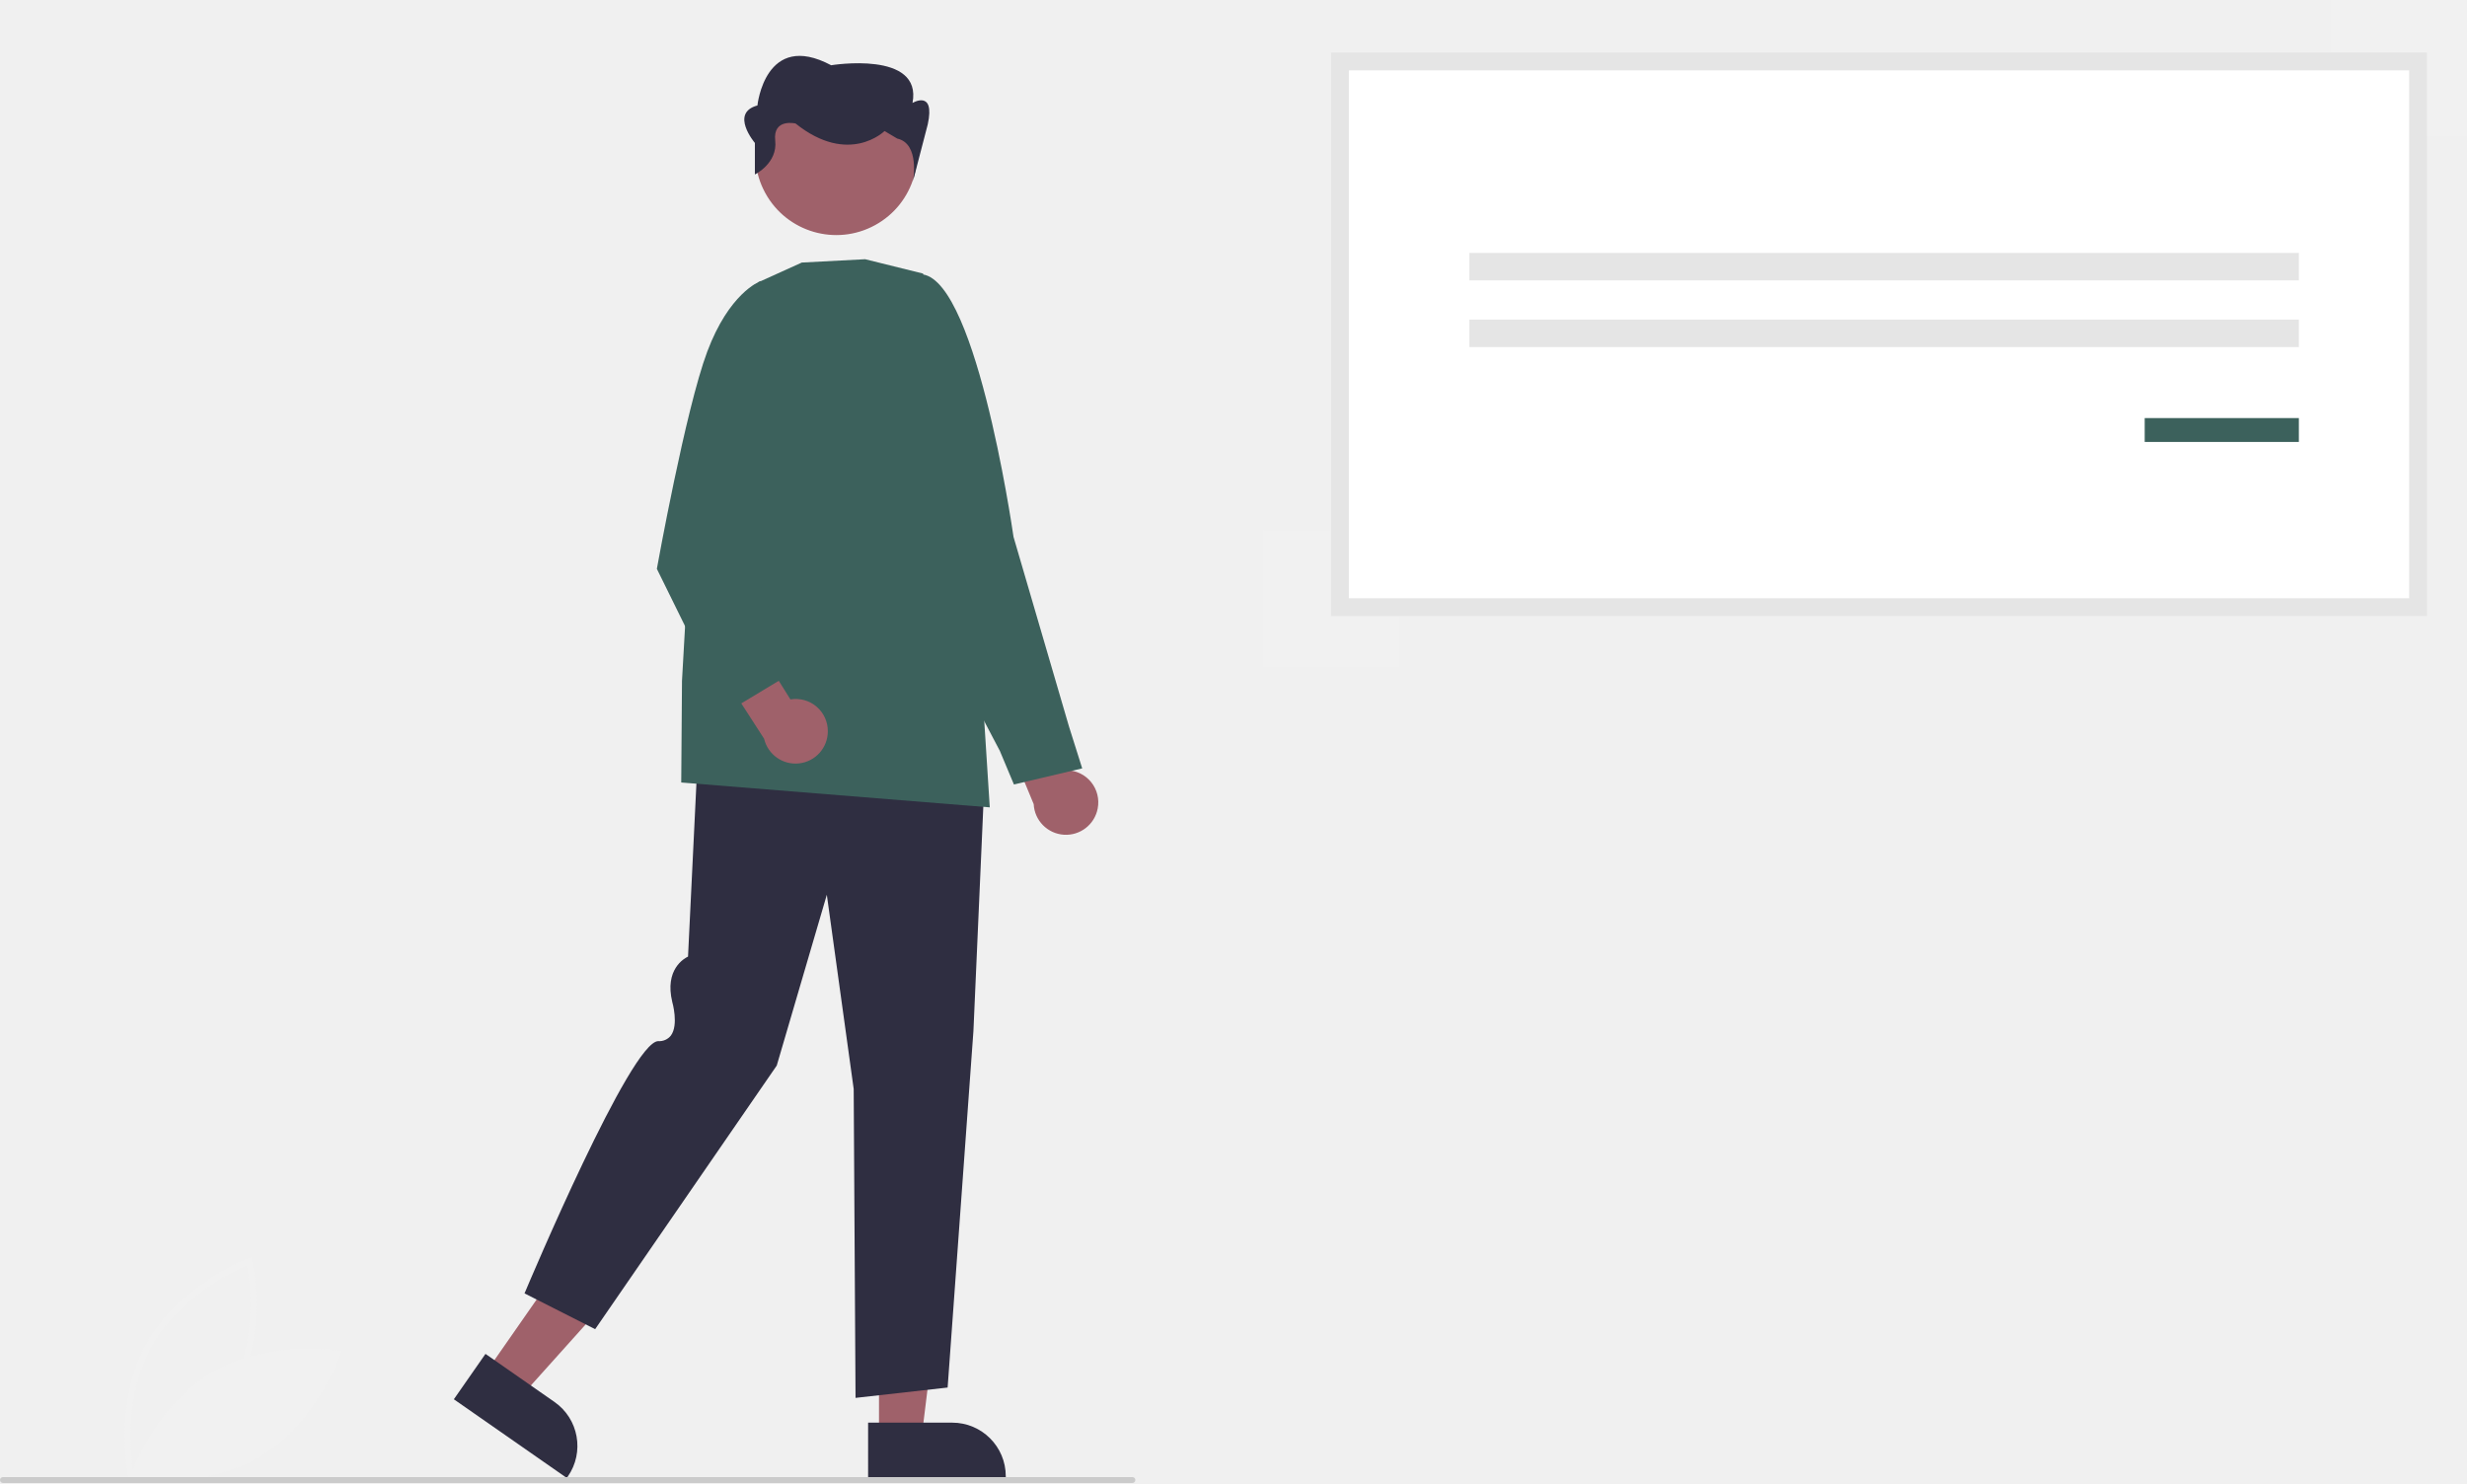
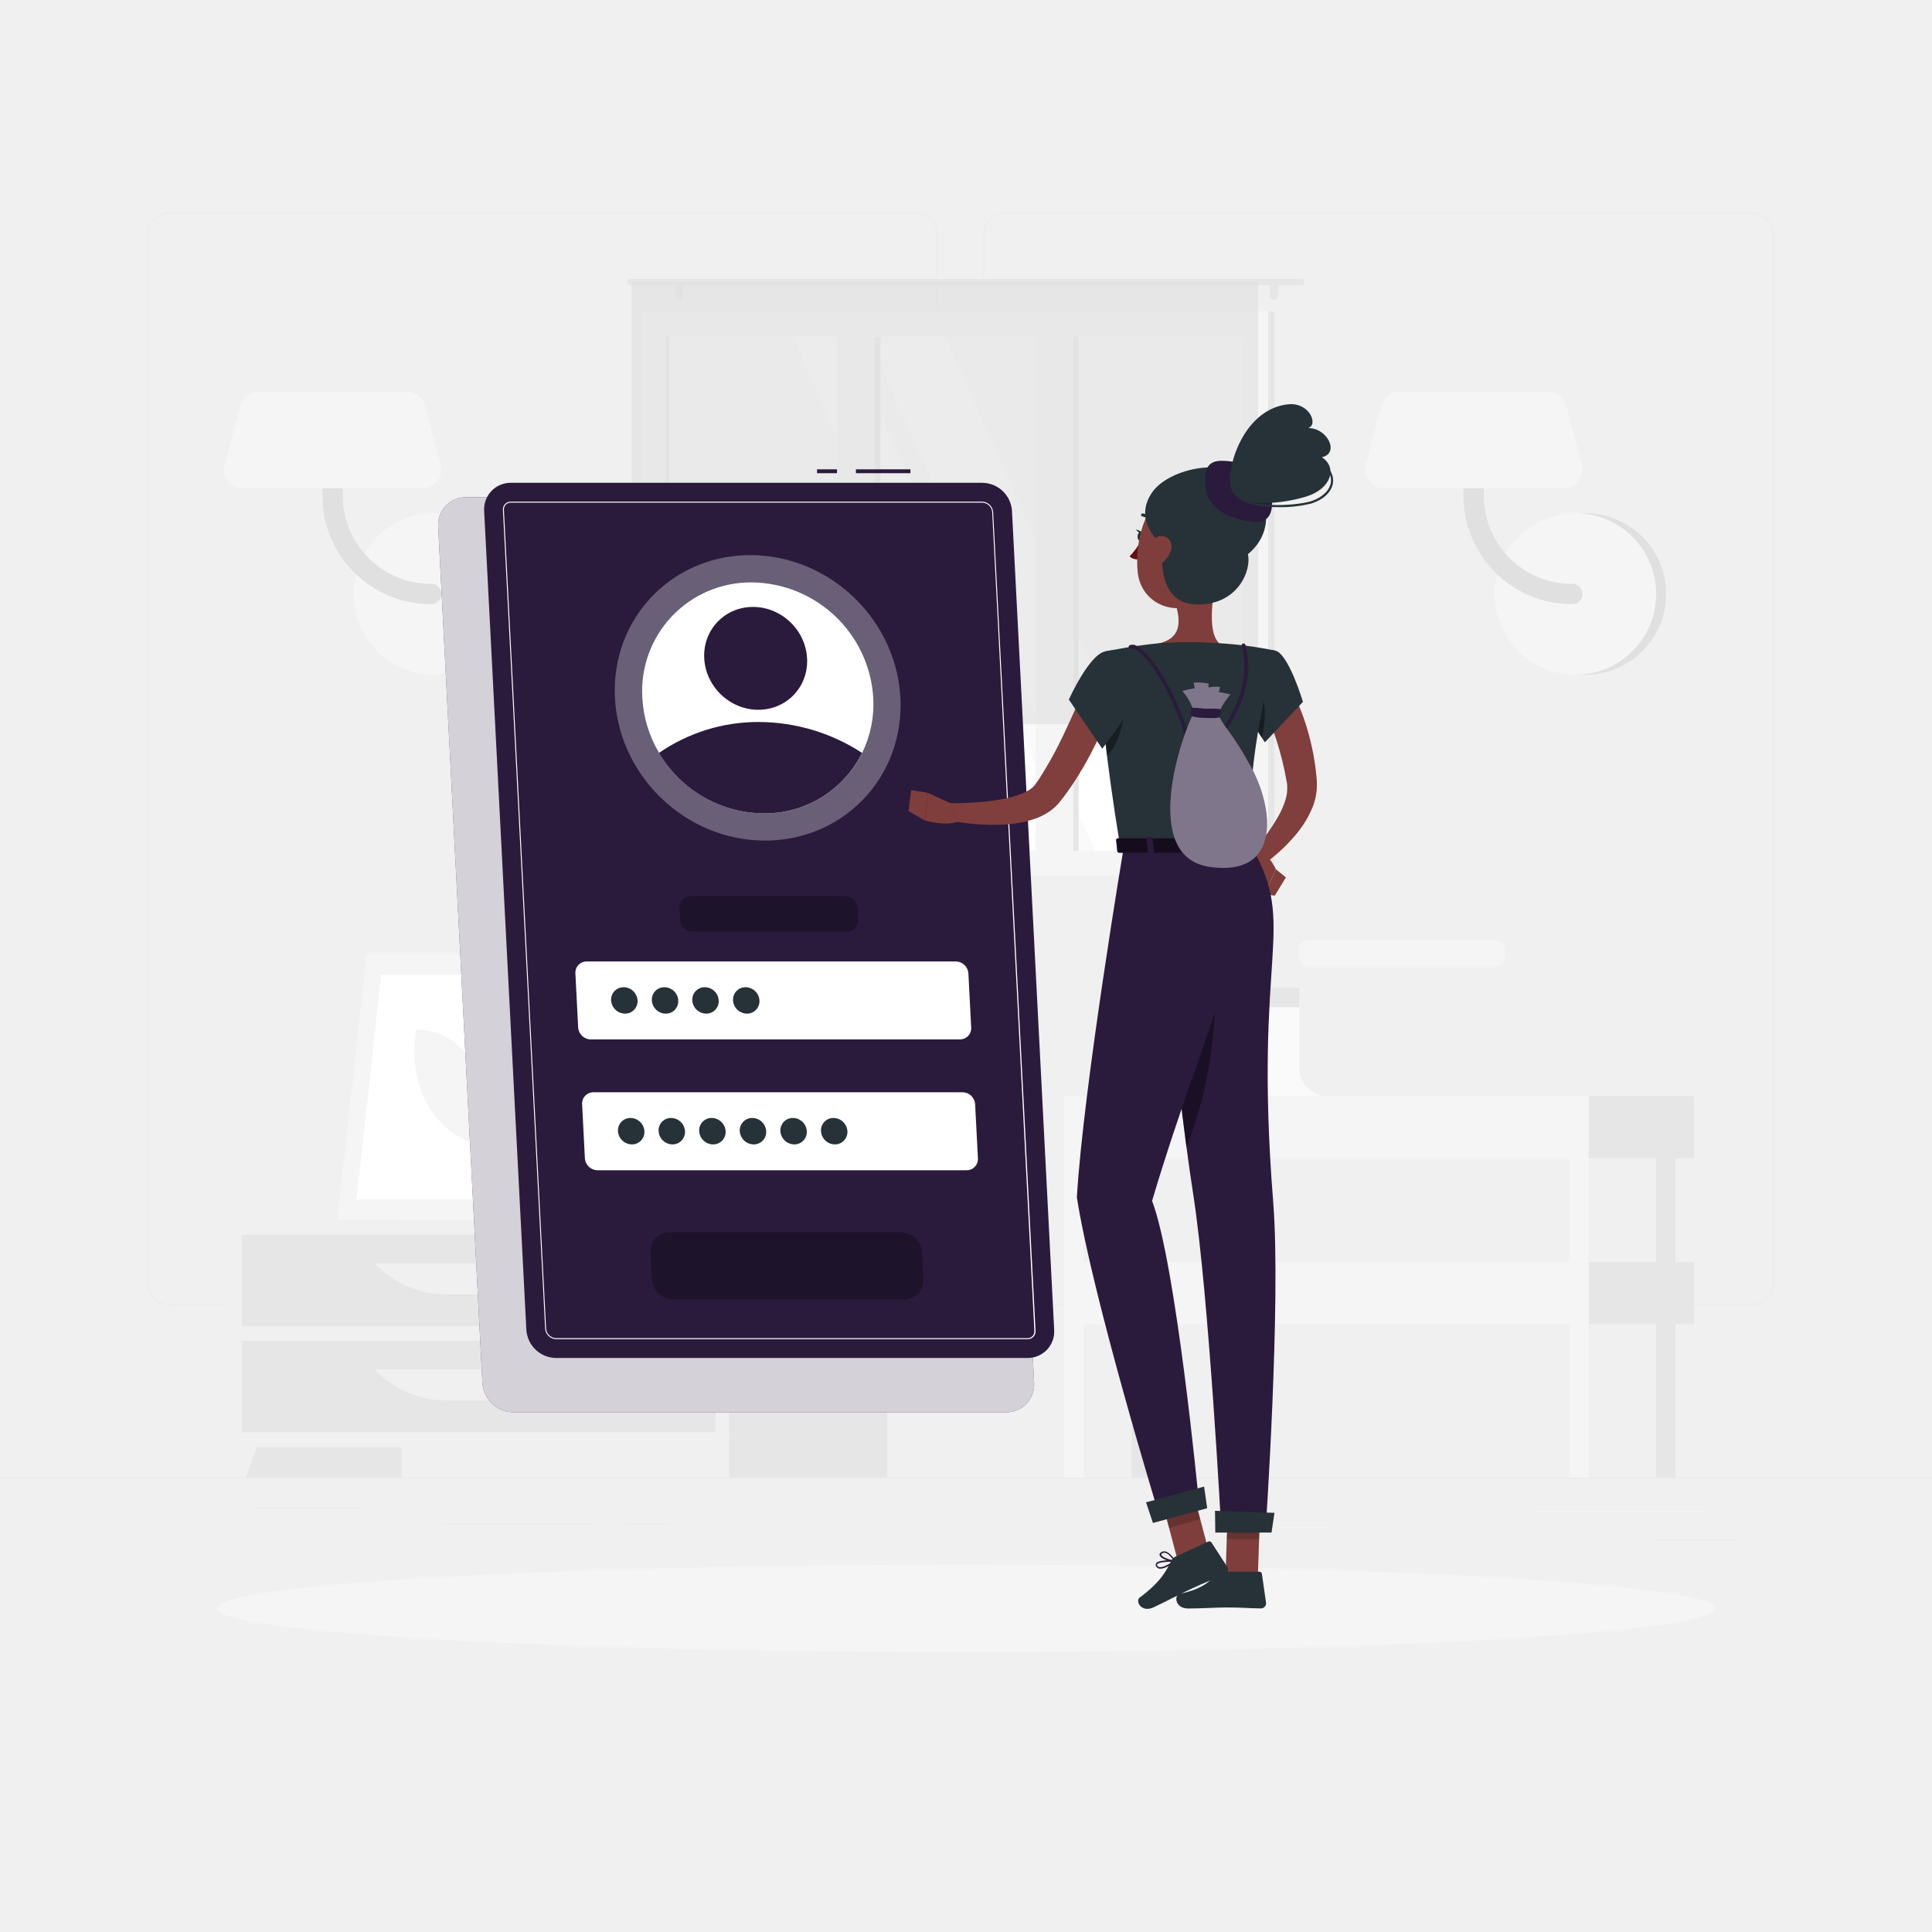
- <svg xmlns="http://www.w3.org/2000/svg" data-name="Layer 1" width="832.206" height="500.356" viewBox="0 0 832.206 500.356">
-   <path d="M227.317,699.06c-.056-.245-5.44-24.798,5.556-45.19,10.996-20.392,34.468-29.385,34.704-29.474l1.073-.402.253,1.118c.056.245,5.44,24.798-5.556,45.19-10.996,20.392-34.468,29.385-34.704,29.474l-1.073.402Zm39.862-72.338c-4.702,2.022-23.258,10.874-32.545,28.097-9.288,17.225-6.486,37.594-5.592,42.631,4.7-2.018,23.249-10.855,32.545-28.097C270.874,652.129,268.072,631.762,267.178,626.722Z" transform="translate(-183.897 -199.8219)" fill="#f1f1f1" />
-   <path d="M254.944,663.149c-19.761,11.889-27.371,35.503-27.371,35.503s24.428,4.339,44.188-7.55,27.371-35.503,27.371-35.503S274.704,651.26,254.944,663.149Z" transform="translate(-183.897 -199.8219)" fill="#f1f1f1" />
-   <path d="M554.193,472.564a10.837,10.837,0,0,0-10.48-12.897l-9.151-23.012-15.341,2.15,13.379,32.317a10.896,10.896,0,0,0,21.592,1.443Z" transform="translate(-183.897 -199.8219)" fill="#9f616a" />
-   <path d="M525.93,464.479l-4.753-11.335-29.621-56.385,1.611-104.332.309-.041c18.954-2.504,31.778,84.829,32.315,88.548l18.716,64.008,4.455,14.108Z" transform="translate(-183.897 -199.8219)" fill="#3c615c" />
-   <polygon points="296.518 484.658 310.92 484.657 317.771 429.106 296.515 429.107 296.518 484.658" fill="#9f616a" />
-   <path d="M476.741,679.778l28.363-.001h.001a18.076,18.076,0,0,1,18.075,18.075v.587l-46.438.002Z" transform="translate(-183.897 -199.8219)" fill="#2f2e41" />
-   <polygon points="164.095 462.715 175.912 470.949 213.294 429.291 195.854 417.138 164.095 462.715" fill="#9f616a" />
-   <path d="M347.667,656.579l23.271,16.216.001.001a18.076,18.076,0,0,1,4.495,25.164l-.336.482L336.997,671.891Z" transform="translate(-183.897 -199.8219)" fill="#2f2e41" />
-   <path d="M472.5,671.422l-.622-104.21L462.815,501.686,445.92,559.31l-.033.047-61.225,88.885-23.823-12.07.131-.31c1.456-3.463,35.762-84.794,44.983-84.794a4.98,4.98,0,0,0,4.242-1.864c2.706-3.614.502-11.283.48-11.36-2.64-10.946,3.997-14.674,5.319-15.296l3.556-73.397.369.025,96.39,6.761-4.044,91.766-8.699,120.232-.299.034Z" transform="translate(-183.897 -199.8219)" fill="#2f2e41" />
-   <path d="M517.781,472.202l-.417-.034L413.7,463.812l.256-34.3,5.074-89.558.029-.062,20.663-44.859,14.647-6.633,21.37-1.125.052.013,19.503,4.832,20.288,145.639Z" transform="translate(-183.897 -199.8219)" fill="#3c615c" />
-   <circle cx="465.995" cy="251.83" r="27.294" transform="translate(-247.5841 54.55847) rotate(-28.66324)" fill="#9f616a" />
-   <path d="M438.546,258.681v-10.634s-8.576-10.1.858-12.645c0,0,2.573-25.443,24.87-13.57,0,0,30.873-5.089,27.443,12.721,0,0,7.718-4.65,5.146,7.224L491.887,260.904s2.403-12.634-5.315-14.33l-4.288-2.544s-12.006,11.873-30.016-2.544c0,0-7.718-1.842-6.861,5.791S438.546,258.681,438.546,258.681Z" transform="translate(-183.897 -199.8219)" fill="#2f2e41" />
-   <path d="M463.154,446.587a10.837,10.837,0,0,0-12.624-10.807l-13.132-20.997-14.706,4.868,18.961,29.391a10.896,10.896,0,0,0,21.5-2.456Z" transform="translate(-183.897 -199.8219)" fill="#9f616a" />
-   <path d="M429.236,439.969l-23.758-48.235.021-.117c.096-.534,9.659-53.634,16.973-73.152,7.36-19.641,17.436-23.585,17.861-23.743l.213-.079,9.034,8.665-12.514,83.527,13.489,40.284Z" transform="translate(-183.897 -199.8219)" fill="#3c615c" />
-   <rect x="786.206" width="46" height="46" fill="#f1f1f1" />
-   <rect x="426.206" y="179" width="46" height="46" fill="#f1f1f1" />
-   <path d="M635.922,404.665H999.597V220.556H635.922Z" transform="translate(-183.897 -199.8219)" fill="#fff" />
-   <path d="M1002.597,407.665H632.922V217.556h369.675Zm-363.675-6h357.675V223.556H638.922Z" transform="translate(-183.897 -199.8219)" fill="#e5e5e5" />
-   <rect x="495.678" y="85.316" width="279.806" height="9.279" fill="#e5e5e5" />
-   <rect x="495.678" y="107.819" width="279.806" height="9.279" fill="#e5e5e5" />
-   <rect x="723.484" y="141.045" width="52" height="8.053" fill="#3c615c" />
-   <path d="M565.897,700.138h-381a1,1,0,1,1,0-2h381a1,1,0,0,1,0,2Z" transform="translate(-183.897 -199.8219)" fill="#cbcbcb" />
+ <svg xmlns="http://www.w3.org/2000/svg" viewBox="0 0 500 500">
+   <g id="freepik--background-complete--inject-1">
+     <rect y="382.4" width="500" height="0.25" style="fill:#ebebeb" />
+     <rect x="428.22" y="398.49" width="21.68" height="0.25" style="fill:#ebebeb" />
+     <rect x="310.56" y="393.31" width="34.11" height="0.25" style="fill:#ebebeb" />
+     <rect x="396.59" y="389.21" width="44.53" height="0.25" style="fill:#ebebeb" />
+     <rect x="161.88" y="394.25" width="11.14" height="0.25" style="fill:#ebebeb" />
+     <rect x="114.58" y="394.25" width="38.39" height="0.25" style="fill:#ebebeb" />
+     <rect x="66.31" y="390.03" width="27.7" height="0.25" style="fill:#ebebeb" />
+     <path d="M237,337.8H43.91a5.71,5.71,0,0,1-5.7-5.71V60.66A5.71,5.71,0,0,1,43.91,55H237a5.71,5.71,0,0,1,5.71,5.71V332.09A5.71,5.71,0,0,1,237,337.8ZM43.91,55.2a5.46,5.46,0,0,0-5.45,5.46V332.09a5.46,5.46,0,0,0,5.45,5.46H237a5.47,5.47,0,0,0,5.46-5.46V60.66A5.47,5.47,0,0,0,237,55.2Z" style="fill:#ebebeb" />
+     <path d="M453.31,337.8H260.21a5.72,5.72,0,0,1-5.71-5.71V60.66A5.72,5.72,0,0,1,260.21,55h193.1A5.71,5.71,0,0,1,459,60.66V332.09A5.71,5.71,0,0,1,453.31,337.8ZM260.21,55.2a5.47,5.47,0,0,0-5.46,5.46V332.09a5.47,5.47,0,0,0,5.46,5.46h193.1a5.47,5.47,0,0,0,5.46-5.46V60.66a5.47,5.47,0,0,0-5.46-5.46Z" style="fill:#ebebeb" />
+     <path d="M115,174.63a20.91,20.91,0,0,0,0-41.82h-2.57v41.82Z" style="fill:#e0e0e0" />
+     <circle cx="112.41" cy="153.72" r="20.91" style="fill:#f5f5f5" />
+     <path d="M111.45,156.34a28,28,0,0,1-28-28V111.63a2.63,2.63,0,0,1,5.26,0v16.72a22.76,22.76,0,0,0,22.73,22.74,2.63,2.63,0,1,1,0,5.25Z" style="fill:#e0e0e0" />
+     <path d="M62.83,126.35h46.52a4.86,4.86,0,0,0,4.7-6.1L110,105a4.86,4.86,0,0,0-4.69-3.62H66.87a4.87,4.87,0,0,0-4.7,3.62l-4,15.23A4.85,4.85,0,0,0,62.83,126.35Z" style="fill:#f5f5f5" />
+     <path d="M410.28,174.63a20.91,20.91,0,1,0,0-41.82h-2.57v41.82Z" style="fill:#e0e0e0" />
+     <circle cx="407.71" cy="153.72" r="20.91" style="fill:#f5f5f5" />
+     <path d="M406.75,156.34a28,28,0,0,1-28-28V111.63a2.63,2.63,0,0,1,5.26,0v16.72a22.76,22.76,0,0,0,22.73,22.74,2.63,2.63,0,1,1,0,5.25Z" style="fill:#e0e0e0" />
+     <path d="M358.13,126.35h46.52a4.86,4.86,0,0,0,4.7-6.1l-4-15.23a4.86,4.86,0,0,0-4.69-3.62H362.17a4.87,4.87,0,0,0-4.7,3.62l-4,15.23A4.85,4.85,0,0,0,358.13,126.35Z" style="fill:#f5f5f5" />
+     <rect x="133.98" y="256.92" width="15.21" height="58.93" transform="translate(283.17 572.78) rotate(180)" style="fill:#e6e6e6" />
+     <polygon points="92.75 315.85 143.22 315.85 150.84 246.88 100.37 246.88 92.75 315.85" style="fill:#f0f0f0" />
+     <polygon points="87.28 315.85 139.42 315.85 147.04 246.88 94.91 246.88 87.28 315.85" style="fill:#f5f5f5" />
+     <polygon points="135.65 310.42 142.07 252.32 98.67 252.32 92.25 310.42 135.65 310.42" style="fill:#fff" />
+     <path d="M126.69,296.33,127,294c1.61-14.58-7.49-27.57-19.31-27.57h0l-.27,2.37c-1.61,14.57,7.49,27.56,19.32,27.56Z" style="fill:#f5f5f5" />
+     <rect x="59.08" y="315.85" width="44.84" height="66.55" transform="translate(163.01 698.25) rotate(180)" style="fill:#e6e6e6" />
+     <polygon points="63.59 382.4 59.08 382.4 59.08 369.57 68.32 369.57 63.59 382.4" style="fill:#f0f0f0" />
+     <rect x="184.75" y="315.85" width="44.84" height="66.55" transform="translate(414.35 698.25) rotate(180)" style="fill:#e6e6e6" />
+     <rect x="59.08" y="315.85" width="129.61" height="58.67" transform="translate(247.77 690.38) rotate(180)" style="fill:#f0f0f0" />
+     <polygon points="184.18 382.4 188.69 382.4 188.69 369.57 179.45 369.57 184.18 382.4" style="fill:#f0f0f0" />
+     <rect x="62.58" y="319.52" width="122.61" height="23.68" transform="translate(247.77 662.72) rotate(180)" style="fill:#e6e6e6" />
+     <path d="M115.71,335h16.35a25.84,25.84,0,0,0,18.78-8.08H96.93A25.87,25.87,0,0,0,115.71,335Z" style="fill:#f0f0f0" />
+     <rect x="62.58" y="347.02" width="122.61" height="23.68" transform="translate(247.77 717.72) rotate(180)" style="fill:#e6e6e6" />
+     <path d="M115.71,362.46h16.35a25.84,25.84,0,0,0,18.78-8.08H96.93A25.87,25.87,0,0,0,115.71,362.46Z" style="fill:#f0f0f0" />
+     <path d="M180.48,313.14h1.16c0-2.39,0-8.44.12-22.31.21-25.15.61-26.68.61-26.68l-2.76,11.61C177.86,288.61,180.12,301.53,180.48,313.14Z" style="fill:#e6e6e6" />
+     <path d="M178.19,274c-4-4.73-12.45-6.11-21.13-7.29-3.41-.46,8.95,7.33,15,12.86,4.7,4.3,7.7,5.49,9,9.77C181.72,284,181.61,278.11,178.19,274Z" style="fill:#e6e6e6" />
+     <path d="M183.46,282.48c4-4.73,12.45-6.1,21.13-7.28,3.41-.46-9,7.33-15,12.86-4.7,4.3-7.7,5.49-9,9.77C179.93,292.49,180,286.56,183.46,282.48Z" style="fill:#e6e6e6" />
+     <path d="M181.76,263c3-5.66,10.46-11,18.87-13,3.3-.79-7.65,10.44-11.81,17.69-3.23,5.62-7.51,12.24-8.18,17C179.64,275.31,178.78,268.69,181.76,263Z" style="fill:#e6e6e6" />
+     <path d="M181.4,315.85h0c-3.54,0-6.47-1.77-6.68-4.05l-.59-3.88h14.55l-.6,3.88C187.88,314.08,185,315.85,181.4,315.85Z" style="fill:#f0f0f0" />
+     <polygon points="189.62 309.41 173.19 309.41 172.72 305.08 190.09 305.08 189.62 309.41" style="fill:#f0f0f0" />
+     <rect x="169.54" y="80.59" width="160.21" height="146.13" transform="translate(499.29 307.31) rotate(180)" style="fill:#e6e6e6" />
+     <rect x="165.93" y="80.59" width="162.24" height="146.13" transform="translate(494.11 307.31) rotate(180)" style="fill:#f5f5f5" />
+     <rect x="180.54" y="79.01" width="133.04" height="149.3" transform="translate(400.71 -93.4) rotate(90)" style="fill:#fafafa" />
+     <polygon points="303.39 220.18 244.63 87.14 224.67 87.14 283.43 220.18 303.39 220.18" style="fill:#fff" />
+     <polygon points="277.77 220.18 219.01 87.14 205.27 87.14 264.03 220.18 277.77 220.18" style="fill:#fff" />
+     <rect x="157.46" y="149.8" width="133.04" height="7.72" transform="translate(377.64 -70.33) rotate(90)" style="fill:#e6e6e6" />
+     <rect x="208.78" y="149.8" width="133.04" height="7.72" transform="translate(428.96 -121.65) rotate(90)" style="fill:#e6e6e6" />
+     <rect x="150.54" y="148.42" width="142.06" height="9.76" transform="translate(374.87 -68.27) rotate(90)" style="fill:#f5f5f5" />
+     <rect x="201.86" y="148.42" width="142.06" height="9.76" transform="translate(426.19 -119.59) rotate(90)" style="fill:#f5f5f5" />
+     <rect x="106.23" y="153.31" width="133.04" height="0.69" transform="translate(326.41 -19.09) rotate(90)" style="fill:#e6e6e6" />
+     <path d="M163.22,72.17H336.78a.85.85,0,0,1,.84.84h0a.84.84,0,0,1-.84.83H163.22a.84.84,0,0,1-.84-.83h0A.85.85,0,0,1,163.22,72.17Z" style="fill:#e6e6e6" />
+     <path d="M329.75,77.68h0a1.13,1.13,0,0,0,1.12-1.13V74.13A1.12,1.12,0,0,0,329.75,73h0a1.13,1.13,0,0,0-1.13,1.12v2.42A1.14,1.14,0,0,0,329.75,77.68Z" style="fill:#e6e6e6" />
+     <path d="M175.8,77.68h0a1.14,1.14,0,0,0,1.13-1.13V74.13A1.13,1.13,0,0,0,175.8,73h0a1.12,1.12,0,0,0-1.12,1.12v2.42A1.13,1.13,0,0,0,175.8,77.68Z" style="fill:#e6e6e6" />
+     <rect x="163.48" y="73.01" width="162.13" height="114.44" transform="translate(489.09 260.45) rotate(180)" style="fill:#e0e0e0;opacity:0.6" />
+     <rect x="306.95" y="259.97" width="38.72" height="23.7" rx="5.38" style="fill:#fafafa" />
+     <rect x="306.95" y="255.59" width="38.72" height="5.08" rx="1.81" style="fill:#e6e6e6" />
+     <path d="M307.52,310s.51,16.67,19.93,16.67S347.38,310,347.38,310Z" style="fill:#f0f0f0" />
+     <path d="M351.8,310s.51,16.67,19.93,16.67S391.66,310,391.66,310Z" style="fill:#f0f0f0" />
+     <rect x="336.24" y="249.24" width="53.2" height="34.44" rx="7.4" style="fill:#f0f0f0" />
+     <rect x="336.24" y="243.22" width="53.2" height="6.98" rx="2.48" style="fill:#f5f5f5" />
+     <rect x="292.9" y="299.75" width="5.04" height="82.64" transform="translate(590.83 682.15) rotate(180)" style="fill:#e6e6e6" />
+     <rect x="411.13" y="283.67" width="27.29" height="16.08" style="fill:#e6e6e6" />
+     <rect x="275.45" y="283.67" width="135.68" height="16.08" transform="translate(686.57 583.43) rotate(180)" style="fill:#f5f5f5" />
+     <rect x="411.13" y="326.62" width="27.29" height="16.08" style="fill:#e6e6e6" />
+     <rect x="275.45" y="326.62" width="135.68" height="16.08" transform="translate(686.57 669.32) rotate(180)" style="fill:#f5f5f5" />
+     <rect x="428.58" y="299.75" width="5.04" height="82.64" transform="translate(862.19 682.15) rotate(180)" style="fill:#e6e6e6" />
+     <rect x="406.09" y="299.75" width="5.04" height="82.64" transform="translate(817.22 682.15) rotate(180)" style="fill:#f5f5f5" />
+     <rect x="275.45" y="299.75" width="5.04" height="82.64" transform="translate(555.93 682.15) rotate(180)" style="fill:#f5f5f5" />
+   </g>
+   <g id="freepik--Shadow--inject-1">
+     <ellipse id="freepik--path--inject-1" cx="250" cy="416.24" rx="193.89" ry="11.32" style="fill:#f5f5f5" />
+   </g>
+   <g id="freepik--Login--inject-1">
+     <path d="M260.41,365.5H132.84a8.13,8.13,0,0,1-8-7.64L113.4,136.31a7.17,7.17,0,0,1,7.24-7.63H248.21a8.12,8.12,0,0,1,8,7.63l11.42,221.55A7.18,7.18,0,0,1,260.41,365.5Z" style="fill:#2A1B3D" />
+     <path d="M260.41,365.5H132.84a8.13,8.13,0,0,1-8-7.64L113.4,136.31a7.17,7.17,0,0,1,7.24-7.63H248.21a8.12,8.12,0,0,1,8,7.63l11.42,221.55A7.18,7.18,0,0,1,260.41,365.5Z" style="fill:#fff;opacity:0.8" />
+     <rect x="221.51" y="121.46" width="14.11" height="1" style="fill:#2A1B3D" />
+     <rect x="211.45" y="121.46" width="5.17" height="1" style="fill:#2A1B3D" />
+     <path d="M265.9,351.44h-122a7.77,7.77,0,0,1-7.68-7.29l-10.92-211.9a6.86,6.86,0,0,1,6.93-7.3h122a7.77,7.77,0,0,1,7.67,7.3l10.92,211.9A6.85,6.85,0,0,1,265.9,351.44Z" style="fill:#2A1B3D" />
+     <path d="M265.9,346.57h-122a2.92,2.92,0,0,1-2.81-2.68L130.16,132a2,2,0,0,1,.54-1.55,2,2,0,0,1,1.52-.62h122a2.92,2.92,0,0,1,2.8,2.68L268,344.4a2,2,0,0,1-2.05,2.17ZM132.22,130.08a1.79,1.79,0,0,0-1.34.54,1.84,1.84,0,0,0-.47,1.37l10.92,211.89a2.67,2.67,0,0,0,2.56,2.44h122a1.74,1.74,0,0,0,1.33-.54,1.76,1.76,0,0,0,.47-1.37L256.78,132.52a2.66,2.66,0,0,0-2.55-2.44Z" style="fill:#fff" />
+     <ellipse cx="196.09" cy="180.61" rx="36" ry="37.9" transform="translate(-70.12 194.99) rotate(-45.74)" style="fill:#fff;opacity:0.3" />
+     <path d="M226,180.61a28.71,28.71,0,0,1-2.87,14.24,28.07,28.07,0,0,1-25.47,15.65,31.75,31.75,0,0,1-27.08-15.65,30.78,30.78,0,0,1-4.34-14.24,28.09,28.09,0,0,1,28.34-29.88A31.81,31.81,0,0,1,226,180.61Z" style="fill:#fff" />
+     <path d="M223.1,194.85a28.07,28.07,0,0,1-25.47,15.65,31.75,31.75,0,0,1-27.08-15.65,45.16,45.16,0,0,1,25.86-8A49.14,49.14,0,0,1,223.1,194.85Z" style="fill:#2A1B3D" />
+     <ellipse cx="195.56" cy="170.39" rx="12.97" ry="13.66" transform="translate(-62.95 191.52) rotate(-45.74)" style="fill:#2A1B3D" />
+     <path d="M248.41,269H152.88a3.29,3.29,0,0,1-3.25-3.09l-.72-14a2.9,2.9,0,0,1,2.93-3.08h95.53a3.29,3.29,0,0,1,3.25,3.08l.72,14A2.9,2.9,0,0,1,248.41,269Z" style="fill:#fff" />
+     <path d="M219.16,241.1h-39.9A3.29,3.29,0,0,1,176,238l-.15-3a2.9,2.9,0,0,1,2.93-3.09h39.89a3.29,3.29,0,0,1,3.25,3.09l.16,3A2.92,2.92,0,0,1,219.16,241.1Z" style="opacity:0.3" />
+     <path d="M234,336.31H174.23a5.61,5.61,0,0,1-5.53-5.26l-.35-6.9a5,5,0,0,1,5-5.26H233.1a5.61,5.61,0,0,1,5.53,5.26l.35,6.9A5,5,0,0,1,234,336.31Z" style="opacity:0.3" />
+     <path d="M250.16,302.86H154.62a3.3,3.3,0,0,1-3.25-3.09l-.72-14a2.91,2.91,0,0,1,2.93-3.09h95.53a3.29,3.29,0,0,1,3.25,3.09l.73,14A2.92,2.92,0,0,1,250.16,302.86Z" style="fill:#fff" />
+     <path d="M165,258.91a3.22,3.22,0,0,1-3.25,3.42,3.64,3.64,0,0,1-3.59-3.42,3.21,3.21,0,0,1,3.24-3.42A3.65,3.65,0,0,1,165,258.91Z" style="fill:#263238" />
+     <path d="M175.53,258.91a3.21,3.21,0,0,1-3.24,3.42,3.63,3.63,0,0,1-3.59-3.42,3.21,3.21,0,0,1,3.24-3.42A3.63,3.63,0,0,1,175.53,258.91Z" style="fill:#263238" />
+     <path d="M186,258.91a3.21,3.21,0,0,1-3.24,3.42,3.65,3.65,0,0,1-3.6-3.42,3.22,3.22,0,0,1,3.25-3.42A3.64,3.64,0,0,1,186,258.91Z" style="fill:#263238" />
+     <path d="M196.55,258.91a3.22,3.22,0,0,1-3.24,3.42,3.65,3.65,0,0,1-3.6-3.42,3.22,3.22,0,0,1,3.24-3.42A3.65,3.65,0,0,1,196.55,258.91Z" style="fill:#263238" />
+     <path d="M166.77,292.75a3.21,3.21,0,0,1-3.24,3.42,3.65,3.65,0,0,1-3.6-3.42,3.22,3.22,0,0,1,3.25-3.42A3.64,3.64,0,0,1,166.77,292.75Z" style="fill:#263238" />
+     <path d="M177.28,292.75a3.22,3.22,0,0,1-3.24,3.42,3.65,3.65,0,0,1-3.6-3.42,3.21,3.21,0,0,1,3.24-3.42A3.65,3.65,0,0,1,177.28,292.75Z" style="fill:#263238" />
+     <path d="M187.79,292.75a3.22,3.22,0,0,1-3.25,3.42,3.63,3.63,0,0,1-3.59-3.42,3.21,3.21,0,0,1,3.24-3.42A3.65,3.65,0,0,1,187.79,292.75Z" style="fill:#263238" />
+     <path d="M198.29,292.75a3.21,3.21,0,0,1-3.24,3.42,3.65,3.65,0,0,1-3.6-3.42,3.22,3.22,0,0,1,3.25-3.42A3.63,3.63,0,0,1,198.29,292.75Z" style="fill:#263238" />
+     <path d="M208.8,292.75a3.21,3.21,0,0,1-3.24,3.42,3.65,3.65,0,0,1-3.6-3.42,3.22,3.22,0,0,1,3.24-3.42A3.65,3.65,0,0,1,208.8,292.75Z" style="fill:#263238" />
+     <path d="M219.31,292.75a3.22,3.22,0,0,1-3.25,3.42,3.64,3.64,0,0,1-3.59-3.42,3.21,3.21,0,0,1,3.24-3.42A3.65,3.65,0,0,1,219.31,292.75Z" style="fill:#263238" />
+   </g>
+   <g id="freepik--Character--inject-1">
+     <path d="M333,176.62c.25.38.38.58.54.85l.45.74c.29.5.55,1,.8,1.49.5,1,1,2,1.4,3a55.2,55.2,0,0,1,2.16,6.09,63.77,63.77,0,0,1,2.38,12.54l.07.79a4.59,4.59,0,0,1,0,.48l0,.53a12.79,12.79,0,0,1-.12,2.08,17.14,17.14,0,0,1-1,3.73,25.81,25.81,0,0,1-3.46,6,42.89,42.89,0,0,1-9.31,8.81l-2.76-3.23a57.35,57.35,0,0,0,6.64-9.19,21,21,0,0,0,2-4.72,9.53,9.53,0,0,0,.33-2.14,4.69,4.69,0,0,0,0-.93l0-.21a1.3,1.3,0,0,0,0-.28l-.12-.7a79.26,79.26,0,0,0-2.72-11c-.58-1.79-1.29-3.52-2-5.21-.35-.85-.75-1.68-1.15-2.48l-.62-1.18-.31-.55-.26-.44Z" style="fill:#803e3c" />
+     <path d="M323.7,223.77l3.62,7.65,2.87-6.47s-2.55-5.6-6-5.08Z" style="fill:#7f3e3b" />
+     <polygon points="329.91 231.8 332.79 227.08 330.19 224.95 327.32 231.42 329.91 231.8" style="fill:#7f3e3b" />
+     <path d="M313.63,408.22a10.27,10.27,0,0,0,2.22-.3.22.22,0,0,0,.15-.16.2.2,0,0,0-.09-.2c-.29-.19-2.83-1.83-3.81-1.39a.68.68,0,0,0-.39.56,1.13,1.13,0,0,0,.33,1A2.37,2.37,0,0,0,313.63,408.22Zm1.65-.59c-1.45.3-2.55.25-3-.14a.77.77,0,0,1-.21-.71c0-.17.1-.22.17-.25C312.78,406.29,314.25,407,315.28,407.63Z" style="fill:#2A1B3D" />
+     <path d="M315.8,407.92l.1,0a.22.22,0,0,0,.1-.18c0-.1,0-2.51-.92-3.32a1.05,1.05,0,0,0-.84-.26.69.69,0,0,0-.67.55c-.19.95,1.33,2.75,2.13,3.21Zm-1.43-3.39a.61.61,0,0,1,.44.17,4.53,4.53,0,0,1,.78,2.64c-.8-.64-1.75-2-1.63-2.57,0-.09.07-.21.32-.24Z" style="fill:#2A1B3D" />
+     <path d="M304.19,404.14a.21.21,0,0,0-.14-.34c-.41,0-4-.17-4.82.71l0,.06a.63.63,0,0,0-.09.62,1.11,1.11,0,0,0,.73.73c1.16.36,3.21-.95,4.33-1.76Zm-4.66.63c.45-.48,2.43-.61,3.91-.59-1.55,1.06-2.84,1.56-3.49,1.36a.72.72,0,0,1-.48-.48.27.27,0,0,1,0-.25Z" style="fill:#2A1B3D" />
+     <path d="M304.19,404.14l0,0a.23.23,0,0,0,0-.2c-.05-.08-1.17-2-2.49-2.4a1.45,1.45,0,0,0-1.14.14c-.48.28-.51.61-.45.82.26.93,2.81,1.75,3.91,1.74A.2.2,0,0,0,304.19,404.14Zm-3.59-2a.84.84,0,0,1,.19-.14,1,1,0,0,1,.84-.11c.87.23,1.68,1.35,2.05,1.9-1.19-.13-3-.86-3.15-1.42A.23.23,0,0,1,300.6,402.13Z" style="fill:#2A1B3D" />
+     <path d="M315.2,147.33c-1,5-3.16,15.81.31,19.13,0,0-1.36,5-10.59,5-10.16,0-4.85-5-4.85-5,5.54-1.32,5.4-5.44,4.43-9.3Z" style="fill:#7f3e3b" />
+     <path d="M298.28,135.61a.53.53,0,0,0,.17,0,.4.4,0,0,0,.18-.54,3.94,3.94,0,0,0-2.88-2.2.41.41,0,0,0-.44.35.4.4,0,0,0,.35.44h0a3.14,3.14,0,0,1,2.26,1.77A.4.4,0,0,0,298.28,135.61Z" style="fill:#263238" />
+     <path d="M295.25,140a18.26,18.26,0,0,1-2.92,4,2.91,2.91,0,0,0,2.33.74Z" style="fill:#630f0f" />
+     <path d="M296,138.87c-.08.67-.51,1.17-.94,1.12s-.73-.64-.65-1.31.51-1.17,1-1.12S296.07,138.2,296,138.87Z" style="fill:#263238" />
+     <path d="M295.54,137.62,294,137S294.65,138.32,295.54,137.62Z" style="fill:#263238" />
+     <polygon points="313.02 402.24 304.86 404.14 299.9 385.38 308.06 383.48 313.02 402.24" style="fill:#7f3e3b" />
+     <polygon points="325.54 407.72 317.17 407.72 317.82 388.33 326.2 388.33 325.54 407.72" style="fill:#7f3e3b" />
+     <path d="M316.5,406.75h9.41a.67.67,0,0,1,.67.58l1.07,7.44a1.34,1.34,0,0,1-1.34,1.49c-3.28-.05-4.86-.25-9-.25-2.55,0-6.27.27-9.78.27s-3.71-3.48-2.24-3.79c6.56-1.42,7.6-3.36,9.81-5.22A2.17,2.17,0,0,1,316.5,406.75Z" style="fill:#263238" />
+     <path d="M304.14,402.89l8.55-3.93a.66.66,0,0,1,.84.24l4.09,6.32a1.35,1.35,0,0,1-.6,1.91c-3,1.32-4.52,1.81-8.28,3.54-2.31,1.06-7,3.5-10.18,5s-4.82-1.61-3.62-2.51c5.37-4,6.91-6.87,8.14-9.48A2.14,2.14,0,0,1,304.14,402.89Z" style="fill:#263238" />
+     <polygon points="299.9 385.38 302.56 395.44 310.62 393.15 308.07 383.48 299.9 385.38" style="opacity:0.2" />
+     <polygon points="326.2 388.33 317.82 388.33 317.49 398.33 325.87 398.33 326.2 388.33" style="opacity:0.2" />
+     <path d="M330,168.36c3.48.77,7.2,13.28,7.2,13.28l-9.84,10.47s-8.17-11.76-6.5-16.08C322.55,171.52,325.85,167.46,330,168.36Z" style="fill:#263238" />
+     <path d="M324.44,176.33c-1.76-1.61-2.95-1.13-3.76.15-.8,3.72,3.94,11.51,5.85,14.46C327.41,187.42,328.42,180,324.44,176.33Z" style="opacity:0.4" />
+     <path d="M285.91,168.61s-4,1.4,4,50.55h34c-.57-13.84-.59-22.38,6-50.8a100.28,100.28,0,0,0-14.45-1.9,107.4,107.4,0,0,0-15.44,0C293.43,167.07,285.91,168.61,285.91,168.61Z" style="fill:#263238" />
+     <path d="M285.6,187.47c.22,2.39.51,5.08.89,8.12,2.79-2.51,5.07-9.65,4.23-13.81A24.59,24.59,0,0,0,285.6,187.47Z" style="opacity:0.4" />
+     <path d="M289.24,180a148.06,148.06,0,0,1-6.19,13.55,83.26,83.26,0,0,1-8,13l-.64.79-.32.39c-.11.13-.2.25-.37.43a12.44,12.44,0,0,1-2,1.76,16.3,16.3,0,0,1-4.18,2.08,30.53,30.53,0,0,1-8,1.42,59.36,59.36,0,0,1-15.16-1.35l.55-4.2c2.3,0,4.71,0,7-.19a56.44,56.44,0,0,0,6.86-.76,27,27,0,0,0,6.14-1.72,9.17,9.17,0,0,0,2.21-1.34,4.57,4.57,0,0,0,.69-.72s.12-.16.2-.27l.23-.33.47-.66a99.14,99.14,0,0,0,6.69-12.11c2-4.25,4-8.66,5.83-13Z" style="fill:#803e3c" />
+     <path d="M285.91,168.61c-4.17,1-9.29,12.44-9.29,12.44l8.64,12.7s11.51-14.49,10.14-18.91C294,170.23,291,167.37,285.91,168.61Z" style="fill:#263238" />
+     <path d="M247.33,208.51l-7.21-3.33-.72,7.17s6,1.77,9,0Z" style="fill:#7f3e3b" />
+     <polygon points="235.81 204.46 235.12 209.92 239.4 212.35 240.12 205.18 235.81 204.46" style="fill:#7f3e3b" />
+     <path d="M318.82,139.36c-1.53,8.17-2,11.67-6.68,15.38-7,5.58-16.75,1.92-17.69-6.54-.86-7.62,1.78-19.7,10.25-22A11.33,11.33,0,0,1,318.82,139.36Z" style="fill:#7f3e3b" />
+     <path d="M300.87,141.08c-.47,4.17-.65,15,8.51,15.34,11.21.41,14.57-9.17,13.57-13,5.84-4.75,6.68-12.92.12-19.17s-21-2.76-25,3.33C293,135.13,300.87,141.08,300.87,141.08Z" style="fill:#263238" />
+     <path d="M312.1,126.68c-.54-4.4-.12-7.43,4-7.43s9.74,1.49,11.8,5.7,2.23,10.8-3.52,10.13S312.75,131.94,312.1,126.68Z" style="fill:#2A1B3D" />
+     <path d="M318.48,125.62c-1-5.24,3.69-20,15.08-21,5.28-.45,7.72,5.23,5,6.17,5-.06,8.2,6.55,3.54,7.54,3.68,2.36,2.77,7.2-2.48,9.58C335.71,129.71,319.83,132.88,318.48,125.62Z" style="fill:#263238" />
+     <path d="M330.65,131.25c-3.67,0-7.5-.54-9.88-2.13a4.89,4.89,0,0,1-2.35-3.8.26.26,0,0,1,.23-.27.24.24,0,0,1,.27.23,4.46,4.46,0,0,0,2.13,3.43c4.53,3,15,2,18.26,1,2.82-.92,4.73-2.71,5.11-4.77a4.14,4.14,0,0,0-1.67-4,.24.24,0,0,1,0-.35.25.25,0,0,1,.35,0,4.66,4.66,0,0,1,1.85,4.53c-.41,2.25-2.44,4.17-5.44,5.15A32.69,32.69,0,0,1,330.65,131.25Z" style="fill:#263238" />
+     <path d="M298.32,140a6.15,6.15,0,0,0-1.07,4.51c.33,2.1,2.37,2.24,3.85.9s2.77-3.76,1.68-5.5A2.62,2.62,0,0,0,298.32,140Z" style="fill:#7f3e3b" />
+     <path d="M298.89,219.16s4.86,57.49,9.91,89.89c4.07,26.17,7.29,87.34,7.29,87.34h11.42s4.06-59.34,2-85.22c-5.23-65.5,6.44-70.84-5.57-92Z" style="fill:#2A1B3D" />
+     <path d="M313.27,240.89a55.8,55.8,0,0,0-10.79,16.28c1.33,12.92,2.91,27.26,4.59,39.82A110.38,110.38,0,0,0,313.27,240.89Z" style="opacity:0.4" />
+     <path d="M290.9,218.8s-10.55,62.79-12.21,91.09c4.14,26.17,21.08,81.49,21.08,81.49l10.39-3.77s-5.75-60.32-12-76.83c14.07-47.37,24.41-59.35,21.4-91.62C312.35,219.16,290.9,218.8,290.9,218.8Z" style="fill:#2A1B3D" />
+     <polygon points="298.38 394.14 312.42 390.33 311.62 384.73 296.59 388.8 298.38 394.14" style="fill:#263238" />
+     <polygon points="314.52 396.62 329.07 396.62 329.83 391.52 314.44 391 314.52 396.62" style="fill:#263238" />
+     <path d="M324.44,217.16l1.53,3.05c.12.24-.16.48-.55.48H289.74c-.3,0-.56-.15-.58-.35l-.31-3c0-.21.25-.39.58-.39h34.45A.63.63,0,0,1,324.44,217.16Z" style="fill:#2A1B3D" />
+     <path d="M324.44,217.16l1.53,3.05c.12.24-.16.48-.55.48H289.74c-.3,0-.56-.15-.58-.35l-.31-3c0-.21.25-.39.58-.39h34.45A.63.63,0,0,1,324.44,217.16Z" style="opacity:0.5" />
+     <path d="M319.81,221h.92c.19,0,.33-.1.32-.21l-.44-4c0-.12-.17-.21-.35-.21h-.93c-.18,0-.32.09-.31.21l.43,4C319.47,220.92,319.63,221,319.81,221Z" style="fill:#2A1B3D" />
+     <path d="M307.43,191.88a.52.52,0,0,1-.49-.37c-3.26-12.06-10-22-13.27-23.5a1.14,1.14,0,0,0-.85-.14.5.5,0,1,1-.41-.91,2,2,0,0,1,1.68.14c3.46,1.64,10.3,11.44,13.72,23.77,2.45,0,6.23-.33,7.15-.41,1.14-1.36,9.52-11.84,6.39-23.31a.49.49,0,0,1,.35-.61.5.5,0,0,1,.61.35c3.49,12.76-6.63,24.27-6.74,24.38a.46.46,0,0,1-.32.17C315.2,191.44,310.21,191.88,307.43,191.88Z" style="fill:#2A1B3D" />
+     <path d="M324,198.94c-5.45-10.21-7.68-10.93-8.65-14.21a17,17,0,0,1,3.1-5c-.66-.19-2.08-.47-3-.64.1-.45.21-.89.31-1.32a9.54,9.54,0,0,0-3,.14l0-1a13,13,0,0,0-3.87-.25q.17.71.33,1.44c-1,.19-2.52.5-3.25.71a14.4,14.4,0,0,1,3.05,5.57c-2.94,5.05-14.36,37.51,4.22,40S329.44,209.16,324,198.94Z" style="fill:#2A1B3D" />
+     <path d="M324,198.94c-5.45-10.21-7.68-10.93-8.65-14.21a17,17,0,0,1,3.1-5c-.66-.19-2.08-.47-3-.64.1-.45.21-.89.31-1.32a9.54,9.54,0,0,0-3,.14l0-1a13,13,0,0,0-3.87-.25q.17.71.33,1.44c-1,.19-2.52.5-3.25.71a14.4,14.4,0,0,1,3.05,5.57c-2.94,5.05-14.36,37.51,4.22,40S329.44,209.16,324,198.94Z" style="fill:#fff;opacity:0.4" />
+     <path d="M308.26,183.41a6.29,6.29,0,0,0-.15,1.57c0,.37,1,.62,2.11.73s5.77.29,5.62-.23.23-1.23.25-1.67-1.85-.46-3.42-.4S308.57,182.85,308.26,183.41Z" style="fill:#2A1B3D" />
+     <path d="M297.45,221h.92c.18,0,.32-.1.31-.21l-.43-4c0-.12-.17-.21-.36-.21H297c-.18,0-.32.09-.31.21l.43,4C297.1,220.92,297.26,221,297.45,221Z" style="fill:#2A1B3D" />
+   </g>
</svg>
